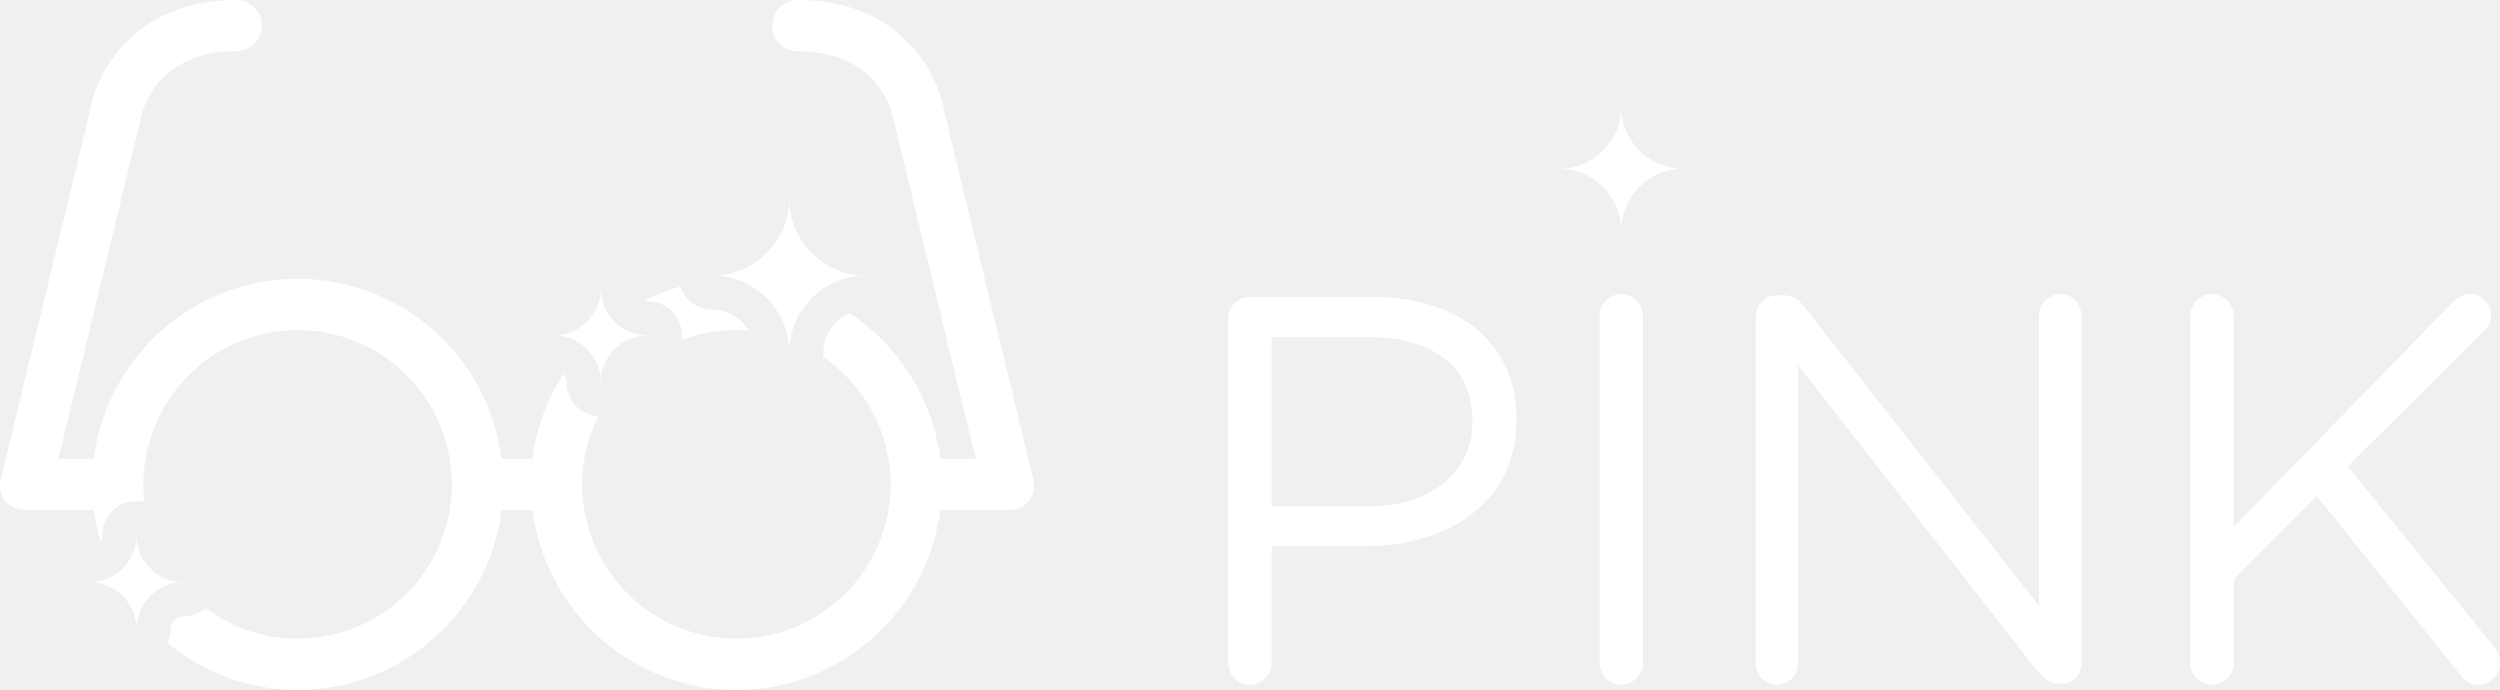
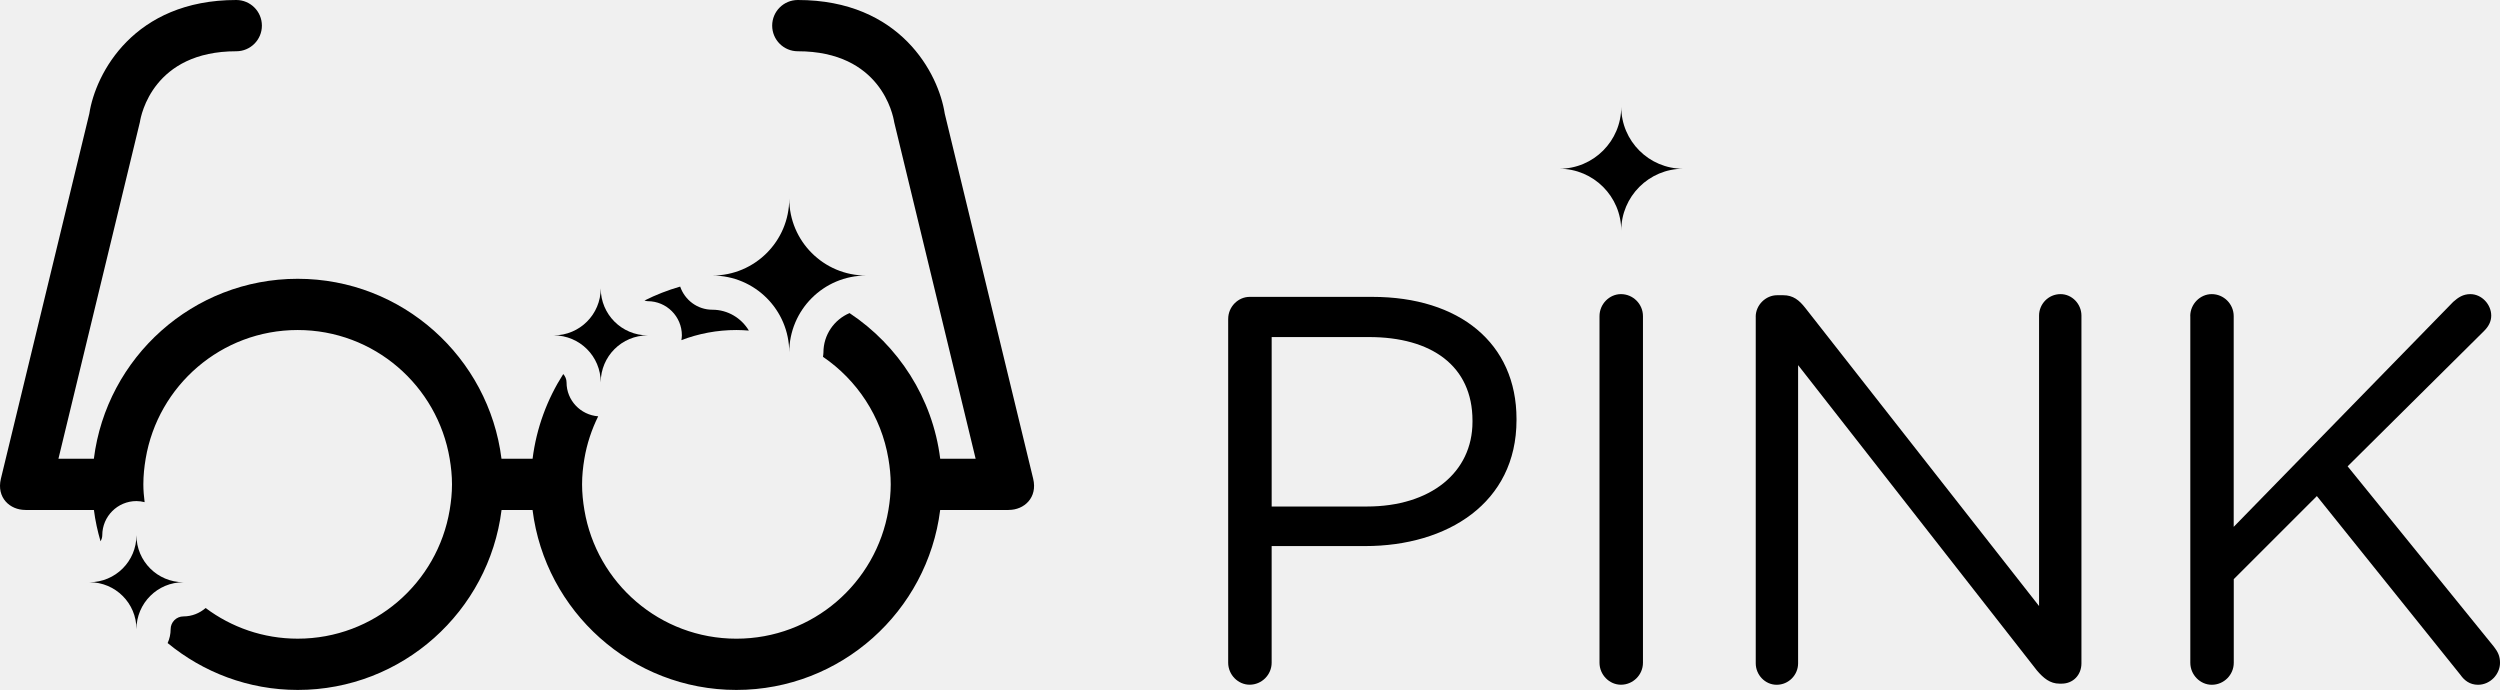
<svg xmlns="http://www.w3.org/2000/svg" version="1.1" id="Layer_2" x="0px" y="0px" width="146.3px" height="40.375px" viewBox="0 0 146.3 40.375" enable-background="new 0 0 146.3 40.375" xml:space="preserve">
  <g>
-     <path fill="#FFFFFF" d="M71.874,18.661c0-0.708,0.58-1.288,1.256-1.288h7.18c5.087,0,8.436,2.704,8.436,7.146v0.064 c0,4.861-4.057,7.373-8.854,7.373h-5.475v6.825c0,0.708-0.58,1.288-1.288,1.288c-0.676,0-1.256-0.58-1.256-1.288V18.661z M79.988,29.641c3.734,0,6.182-1.996,6.182-4.959v-0.063c0-3.22-2.414-4.894-6.053-4.894h-5.699v9.917H79.988L79.988,29.641z" />
-     <path fill="#FFFFFF" d="M93.603,18.5c0-0.708,0.579-1.288,1.255-1.288c0.709,0,1.288,0.58,1.288,1.288v20.283 c0,0.708-0.579,1.287-1.288,1.287c-0.676,0-1.255-0.579-1.255-1.287V18.5z" />
-     <path fill="#FFFFFF" d="M102.744,18.532c0-0.676,0.58-1.256,1.256-1.256h0.354c0.58,0,0.935,0.29,1.288,0.74l13.684,17.45V18.468 c0-0.676,0.547-1.256,1.256-1.256c0.676,0,1.224,0.58,1.224,1.256v20.349c0,0.676-0.481,1.19-1.158,1.19h-0.129c-0.548,0-0.935-0.321-1.319-0.772l-13.975-17.868v17.45c0,0.676-0.547,1.256-1.256,1.256c-0.676,0-1.223-0.58-1.223-1.256V18.532 H102.744z" />
-     <path fill="#FFFFFF" d="M128.173,18.5c0-0.708,0.58-1.288,1.257-1.288c0.708,0,1.286,0.58,1.286,1.288v12.331l12.848-13.168 c0.29-0.257,0.579-0.451,0.998-0.451c0.676,0,1.225,0.612,1.225,1.256c0,0.354-0.162,0.644-0.42,0.901l-7.984,7.92l8.564,10.561 c0.225,0.291,0.354,0.547,0.354,0.935c0,0.676-0.578,1.288-1.286,1.288c-0.483,0-0.806-0.258-1.03-0.58l-8.402-10.463l-4.863,4.861 v4.894c0,0.708-0.578,1.288-1.286,1.288c-0.677,0-1.257-0.58-1.257-1.288V18.5H128.173z" />
+     <path d="M71.874,18.661c0-0.708,0.58-1.288,1.256-1.288h7.18c5.087,0,8.436,2.704,8.436,7.146v0.064 c0,4.861-4.057,7.373-8.854,7.373h-5.475v6.825c0,0.708-0.58,1.288-1.288,1.288c-0.676,0-1.256-0.58-1.256-1.288V18.661z M79.988,29.641c3.734,0,6.182-1.996,6.182-4.959v-0.063c0-3.22-2.414-4.894-6.053-4.894h-5.699v9.917H79.988L79.988,29.641z" />
+     <path d="M93.603,18.5c0-0.708,0.579-1.288,1.255-1.288c0.709,0,1.288,0.58,1.288,1.288v20.283 c0,0.708-0.579,1.287-1.288,1.287c-0.676,0-1.255-0.579-1.255-1.287V18.5z" />
+     <path d="M102.744,18.532c0-0.676,0.58-1.256,1.256-1.256h0.354c0.58,0,0.935,0.29,1.288,0.74l13.684,17.45V18.468 c0-0.676,0.547-1.256,1.256-1.256c0.676,0,1.224,0.58,1.224,1.256v20.349c0,0.676-0.481,1.19-1.158,1.19h-0.129c-0.548,0-0.935-0.321-1.319-0.772l-13.975-17.868v17.45c0,0.676-0.547,1.256-1.256,1.256c-0.676,0-1.223-0.58-1.223-1.256V18.532 H102.744z" />
+     <path d="M128.173,18.5c0-0.708,0.58-1.288,1.257-1.288c0.708,0,1.286,0.58,1.286,1.288v12.331l12.848-13.168 c0.29-0.257,0.579-0.451,0.998-0.451c0.676,0,1.225,0.612,1.225,1.256c0,0.354-0.162,0.644-0.42,0.901l-7.984,7.92l8.564,10.561 c0.225,0.291,0.354,0.547,0.354,0.935c0,0.676-0.578,1.288-1.286,1.288c-0.483,0-0.806-0.258-1.03-0.58l-8.402-10.463l-4.863,4.861 v4.894c0,0.708-0.578,1.288-1.286,1.288c-0.677,0-1.257-0.58-1.257-1.288V18.5H128.173z" />
  </g>
-   <path fill="#FFFFFF" d="M98.498,9.875c-2.002,0-3.623-1.623-3.623-3.624c0,2.001-1.623,3.624-3.625,3.624 c2.002,0,3.625,1.623,3.625,3.624C94.875,11.498,96.496,9.875,98.498,9.875z" />
+   <path d="M98.498,9.875c-2.002,0-3.623-1.623-3.623-3.624c0,2.001-1.623,3.624-3.625,3.624 c2.002,0,3.625,1.623,3.625,3.624C94.875,11.498,96.496,9.875,98.498,9.875z" />
  <g>
-     <path fill="#FFFFFF" d="M43.094,19.313c0.246,0,0.489,0.014,0.73,0.033c-0.437-0.728-1.227-1.221-2.136-1.221 c-0.877,0-1.614-0.568-1.884-1.354c-0.727,0.208-1.425,0.482-2.089,0.816c0.062,0.017,0.122,0.038,0.188,0.038c1.104,0,2,0.896,2,2 c0,0.096-0.015,0.188-0.028,0.281C40.875,19.524,41.959,19.313,43.094,19.313z" />
-     <path fill="#FFFFFF" d="M60.462,28.016c-0.002-0.009-5.175-21.365-5.175-21.365C54.926,4.303,52.694,0,46.688,0 c-0.829,0-1.5,0.671-1.5,1.5s0.671,1.5,1.5,1.5c4.856,0,5.575,3.729,5.639,4.143l4.767,19.701h-2.073 c-0.445-3.557-2.453-6.628-5.305-8.522c-0.897,0.379-1.529,1.269-1.529,2.303c0,0.088-0.015,0.171-0.026,0.256 c1.991,1.358,3.415,3.489,3.829,5.964c0.082,0.489,0.135,0.988,0.135,1.5s-0.053,1.012-0.135,1.5 c-0.716,4.272-4.421,7.531-8.896,7.531c-4.475,0-8.181-3.259-8.896-7.531c-0.082-0.488-0.135-0.988-0.135-1.5 s0.053-1.011,0.135-1.5c0.147-0.878,0.427-1.711,0.808-2.483c-1.034-0.078-1.852-0.932-1.852-1.985 c0-0.189-0.077-0.357-0.192-0.489c-0.938,1.469-1.569,3.15-1.795,4.958h-1.82c-0.741-5.927-5.802-10.531-11.927-10.531 S6.235,20.917,5.493,26.844H3.42L8.187,7.143C8.25,6.729,8.97,3,13.826,3c0.829,0,1.5-0.671,1.5-1.5S14.655,0,13.826,0 C7.82,0,5.588,4.303,5.227,6.651c0,0-5.173,21.356-5.175,21.365c-0.266,1.109,0.531,1.826,1.426,1.826 c0.012,0,0.023,0.004,0.036,0.004h3.982c0.079,0.628,0.215,1.237,0.387,1.831c0.059-0.106,0.102-0.224,0.102-0.354 c0-1.104,0.896-2,2-2c0.166,0,0.324,0.025,0.478,0.063c-0.043-0.343-0.074-0.688-0.074-1.042c0-0.512,0.053-1.011,0.135-1.5 c0.715-4.271,4.421-7.531,8.896-7.531s8.18,3.26,8.896,7.531c0.082,0.489,0.135,0.988,0.135,1.5s-0.053,1.012-0.135,1.5 c-0.715,4.272-4.421,7.531-8.896,7.531c-2.022,0-3.883-0.67-5.386-1.794c-0.35,0.302-0.8,0.491-1.299,0.491 c-0.413,0-0.749,0.336-0.749,0.748c0,0.29-0.065,0.564-0.176,0.812c2.075,1.708,4.722,2.743,7.614,2.743 c6.125,0,11.185-4.604,11.927-10.53h1.814c0.742,5.926,5.802,10.53,11.927,10.53s11.186-4.604,11.927-10.53H59 c0.012,0,0.023-0.004,0.036-0.004C59.931,29.842,60.728,29.125,60.462,28.016z" />
+     <path d="M43.094,19.313c0.246,0,0.489,0.014,0.73,0.033c-0.437-0.728-1.227-1.221-2.136-1.221 c-0.877,0-1.614-0.568-1.884-1.354c-0.727,0.208-1.425,0.482-2.089,0.816c0.062,0.017,0.122,0.038,0.188,0.038c1.104,0,2,0.896,2,2 c0,0.096-0.015,0.188-0.028,0.281C40.875,19.524,41.959,19.313,43.094,19.313z" />
+     <path d="M60.462,28.016c-0.002-0.009-5.175-21.365-5.175-21.365C54.926,4.303,52.694,0,46.688,0 c-0.829,0-1.5,0.671-1.5,1.5s0.671,1.5,1.5,1.5c4.856,0,5.575,3.729,5.639,4.143l4.767,19.701h-2.073 c-0.445-3.557-2.453-6.628-5.305-8.522c-0.897,0.379-1.529,1.269-1.529,2.303c0,0.088-0.015,0.171-0.026,0.256 c1.991,1.358,3.415,3.489,3.829,5.964c0.082,0.489,0.135,0.988,0.135,1.5s-0.053,1.012-0.135,1.5 c-0.716,4.272-4.421,7.531-8.896,7.531c-4.475,0-8.181-3.259-8.896-7.531c-0.082-0.488-0.135-0.988-0.135-1.5 s0.053-1.011,0.135-1.5c0.147-0.878,0.427-1.711,0.808-2.483c-1.034-0.078-1.852-0.932-1.852-1.985 c0-0.189-0.077-0.357-0.192-0.489c-0.938,1.469-1.569,3.15-1.795,4.958h-1.82c-0.741-5.927-5.802-10.531-11.927-10.531 S6.235,20.917,5.493,26.844H3.42L8.187,7.143C8.25,6.729,8.97,3,13.826,3c0.829,0,1.5-0.671,1.5-1.5S14.655,0,13.826,0 C7.82,0,5.588,4.303,5.227,6.651c0,0-5.173,21.356-5.175,21.365c-0.266,1.109,0.531,1.826,1.426,1.826 c0.012,0,0.023,0.004,0.036,0.004h3.982c0.079,0.628,0.215,1.237,0.387,1.831c0.059-0.106,0.102-0.224,0.102-0.354 c0-1.104,0.896-2,2-2c0.166,0,0.324,0.025,0.478,0.063c-0.043-0.343-0.074-0.688-0.074-1.042c0-0.512,0.053-1.011,0.135-1.5 c0.715-4.271,4.421-7.531,8.896-7.531s8.18,3.26,8.896,7.531c0.082,0.489,0.135,0.988,0.135,1.5s-0.053,1.012-0.135,1.5 c-0.715,4.272-4.421,7.531-8.896,7.531c-2.022,0-3.883-0.67-5.386-1.794c-0.35,0.302-0.8,0.491-1.299,0.491 c-0.413,0-0.749,0.336-0.749,0.748c0,0.29-0.065,0.564-0.176,0.812c2.075,1.708,4.722,2.743,7.614,2.743 c6.125,0,11.185-4.604,11.927-10.53h1.814c0.742,5.926,5.802,10.53,11.927,10.53s11.186-4.604,11.927-10.53H59 c0.012,0,0.023-0.004,0.036-0.004C59.931,29.842,60.728,29.125,60.462,28.016z" />
  </g>
  <g>
    <g>
-       <path fill="#FFFFFF" d="M50.686,16.125c-2.485,0-4.499-2.014-4.499-4.499c0,2.485-2.014,4.499-4.499,4.499 c2.485,0,4.499,2.014,4.499,4.499C46.187,18.139,48.2,16.125,50.686,16.125z" />
+       <path d="M50.686,16.125c-2.485,0-4.499-2.014-4.499-4.499c0,2.485-2.014,4.499-4.499,4.499 c2.485,0,4.499,2.014,4.499,4.499C46.187,18.139,48.2,16.125,50.686,16.125z" />
    </g>
  </g>
  <g>
    <g>
-       <path fill="#FFFFFF" d="M37.904,19.626c-1.519,0-2.749-1.23-2.749-2.749c0,1.519-1.23,2.749-2.749,2.749 c1.519,0,2.749,1.229,2.749,2.749C35.155,20.855,36.386,19.626,37.904,19.626z" />
+       <path d="M37.904,19.626c-1.519,0-2.749-1.23-2.749-2.749c0,1.519-1.23,2.749-2.749,2.749 c1.519,0,2.749,1.229,2.749,2.749C35.155,20.855,36.386,19.626,37.904,19.626z" />
    </g>
  </g>
  <g>
    <g>
-       <path fill="#FFFFFF" d="M10.734,34.072c-1.519,0-2.749-1.23-2.749-2.75c0,1.52-1.23,2.75-2.749,2.75 c1.519,0,2.749,1.229,2.749,2.748C7.985,35.303,9.215,34.072,10.734,34.072z" />
+       <path d="M10.734,34.072c-1.519,0-2.749-1.23-2.749-2.75c0,1.52-1.23,2.75-2.749,2.75 c1.519,0,2.749,1.229,2.749,2.748C7.985,35.303,9.215,34.072,10.734,34.072z" />
    </g>
  </g>
</svg>
